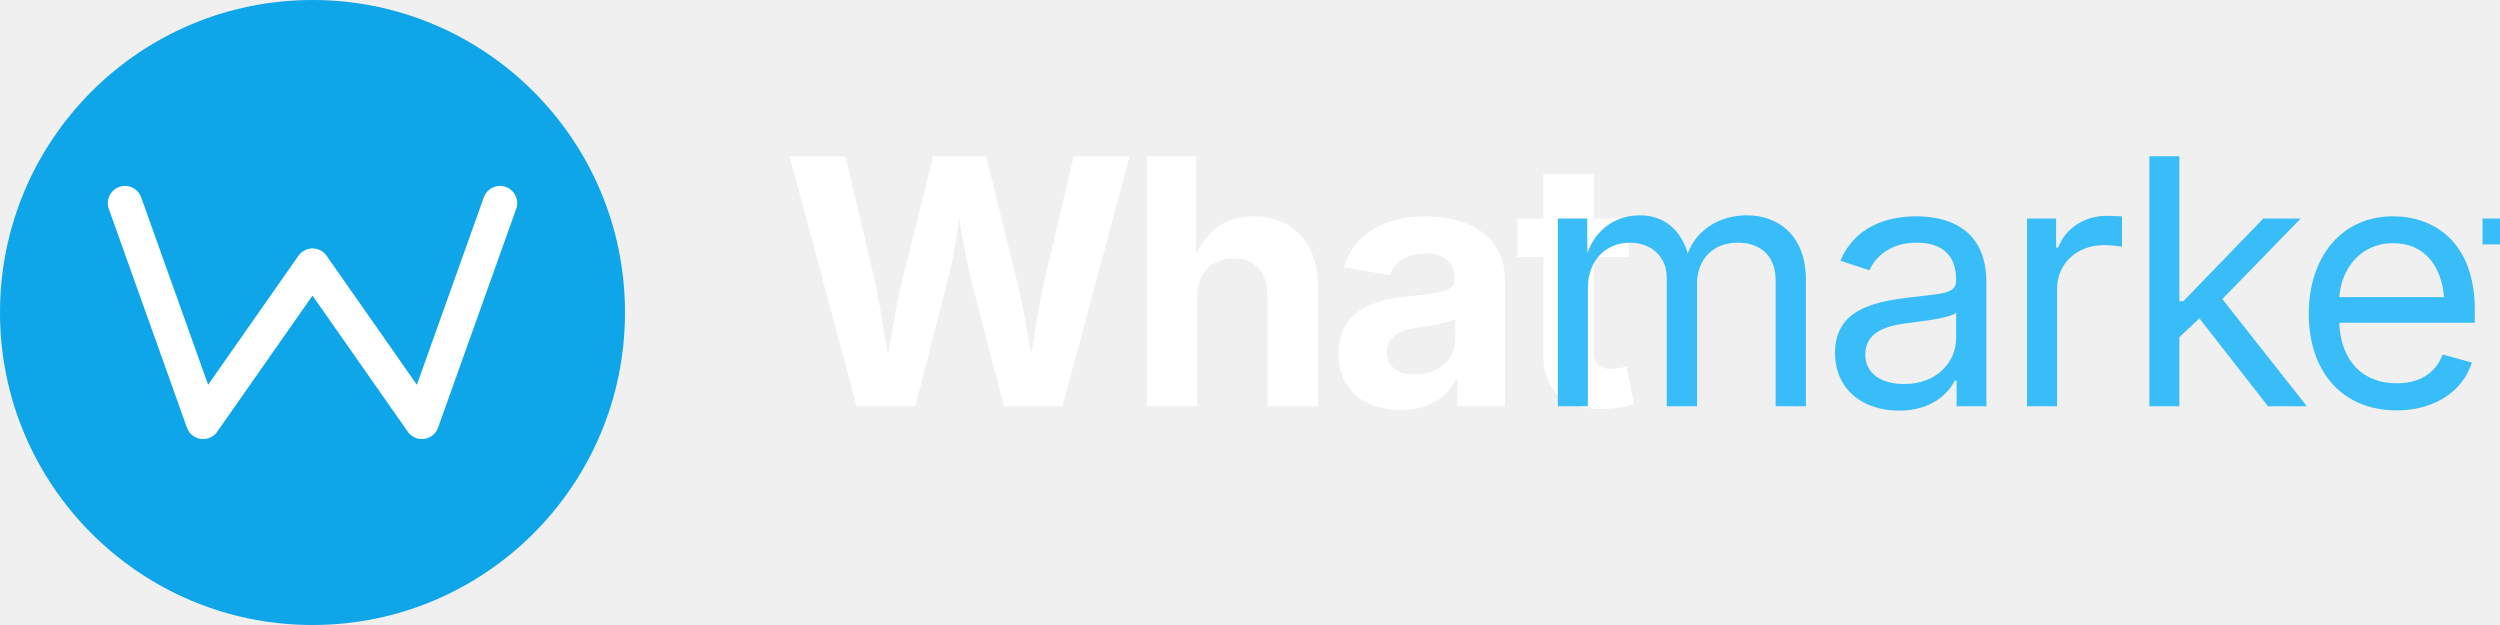
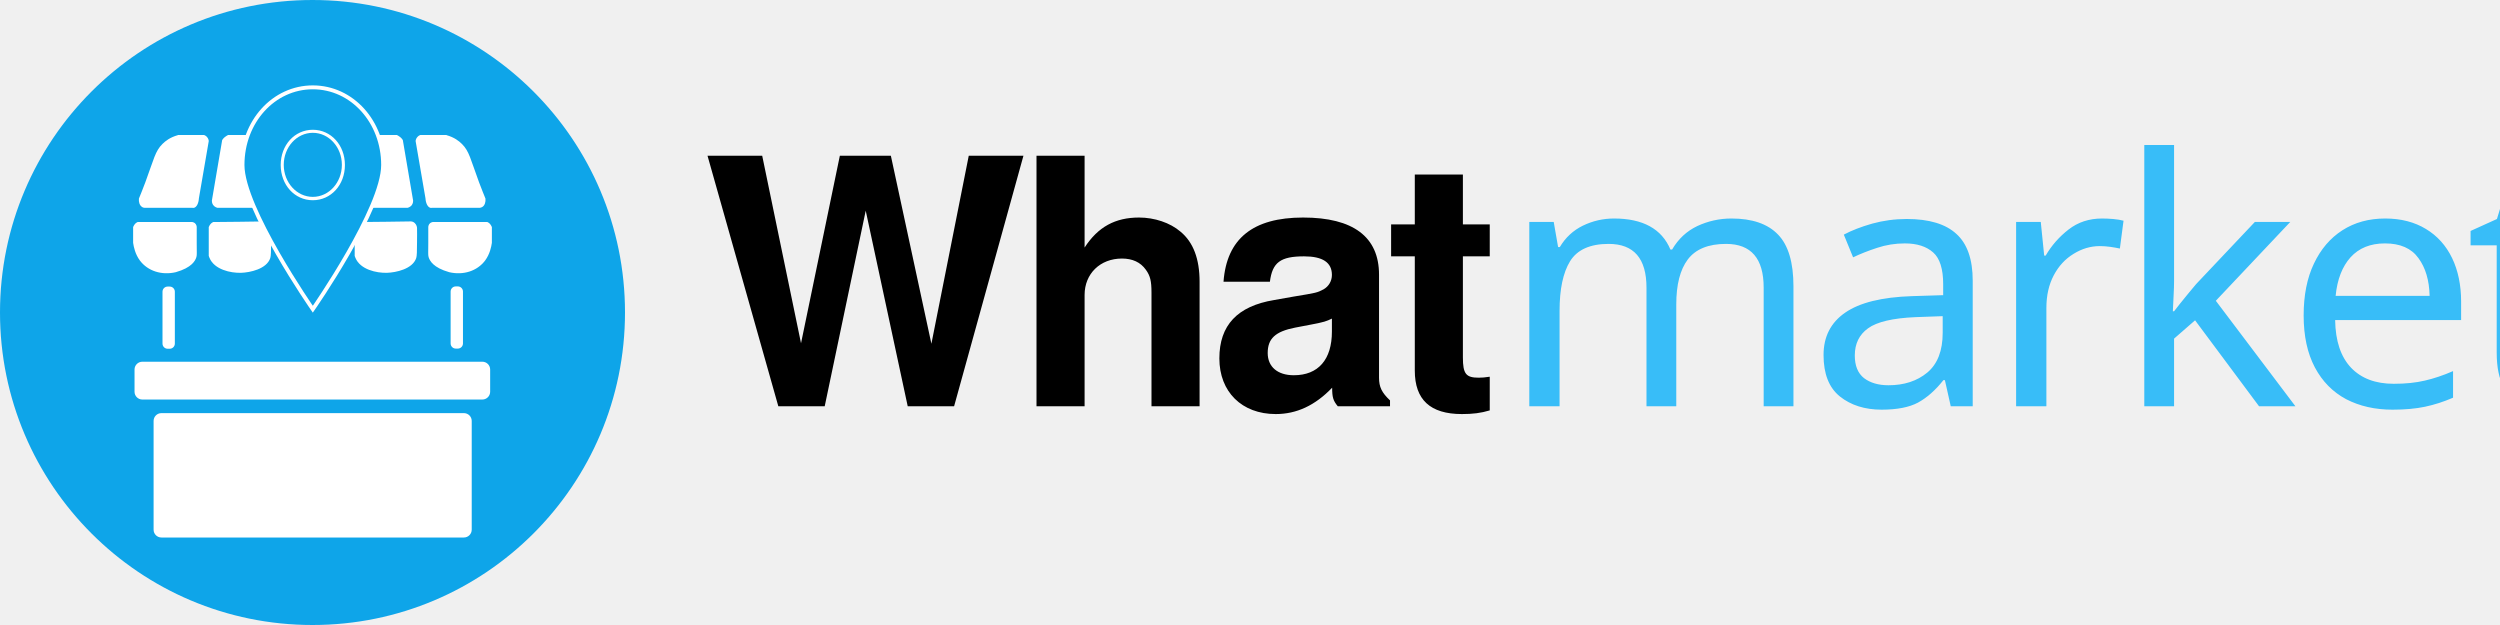
- <svg xmlns="http://www.w3.org/2000/svg" width="160" height="40" viewBox="0 0 160 40" fill="none">
-   <circle cx="20" cy="20" r="20" fill="#0EA5E9" />
-   <path d="M8 13L13 27L20 17L27 27L32 13" stroke="white" stroke-width="2.2" stroke-linecap="round" stroke-linejoin="round" />
-   <text x="50" y="26" font-family="-apple-system,BlinkMacSystemFont,'Inter',system-ui,sans-serif" font-size="22" font-weight="700" fill="white" letter-spacing="-0.8">What</text>
-   <text x="98" y="26" font-family="-apple-system,BlinkMacSystemFont,'Inter',system-ui,sans-serif" font-size="22" font-weight="400" fill="#38BDF8" letter-spacing="-0.8">market</text>
+ <svg xmlns="http://www.w3.org/2000/svg" id="Calque_1" version="1.1" viewBox="0 0 160 40">
+   <defs>
+     <style>
+       .st0 {
+         stroke: #fff;
+         stroke-miterlimit: 10;
+         stroke-width: .25px;
+       }
+ 
+       .st0, .st1 {
+         fill: #0ea5e9;
+       }
+ 
+       .st2 {
+         fill: #fff;
+       }
+ 
+       .st3 {
+         font-family: Helvetica-Bold, Helvetica;
+         font-weight: 700;
+       }
+ 
+       .st3, .st4 {
+         font-size: 22px;
+         isolation: isolate;
+         letter-spacing: -.04em;
+       }
+ 
+       .st4 {
+         fill: #38bdf8;
+         font-family: MyriadPro-Regular, 'Myriad Pro';
+       }
+     </style>
+   </defs>
+   <circle class="st1" cx="20" cy="20" r="20" />
+   <text class="st3" transform="translate(45 26)">
+     <tspan x="0" y="0">What</tspan>
+   </text>
+   <text class="st4" transform="translate(96 26)">
+     <tspan x="0" y="0">market</tspan>
+   </text>
+   <g>
+     <g>
+       <rect class="st2" x="9.83" y="26.44" width="20.36" height="7.96" rx=".5" ry=".5" />
+       <rect class="st2" x="8.61" y="23.15" width="22.76" height="2.42" rx=".5" ry=".5" />
+       <rect class="st2" x="10.4" y="18.34" width=".79" height="3.98" rx=".33" ry=".33" />
+       <rect class="st2" x="28.84" y="18.33" width=".79" height="3.98" rx=".33" ry=".33" />
+       <path class="st2" d="M8.81,14.21h3.5s.1.02.16.07c.1.08.12.21.12.23v1.06c0,.61.02.73-.02.88-.07.24-.3.68-1.32.97-.9.21-1.79-.07-2.3-.75-.3-.41-.39-.86-.43-1.13v-1.01c.02-.05.07-.15.15-.23.05-.05.1-.07.14-.09Z" />
+       <path class="st2" d="M31.19,14.21h-3.5s-.1.02-.16.07c-.1.08-.12.21-.12.23v1.06c0,.61-.02.73.02.88.07.24.3.68,1.32.97.9.21,1.79-.07,2.3-.75.3-.41.39-.86.43-1.13v-1.01c-.02-.05-.07-.15-.15-.23-.05-.05-.1-.07-.14-.09Z" />
+       <path class="st2" d="M13.66,14.21c1.1-.01,2.21-.02,3.31-.04.04,0,.14.02.23.1.13.12.15.28.15.32,0,.21.01.53,0,.91,0,.59-.01.88-.05,1.01-.23.71-1.3.93-1.87.95-.68.02-1.71-.21-2.02-.95-.02-.05-.04-.1-.05-.13v-1.85c.02-.05.07-.15.15-.23.05-.05.1-.07.14-.09h.01Z" />
+       <path class="st2" d="M18.31,14.21c1.1-.01,2.21-.02,3.31-.04.04,0,.14.02.23.1.13.12.15.28.15.32,0,.21.01.53,0,.91,0,.59-.01.88-.05,1.01-.23.71-1.3.93-1.87.95-.68.02-1.71-.21-2.02-.95-.02-.05-.04-.1-.05-.13v-1.85c.02-.05.07-.15.15-.23.05-.05.1-.07.14-.09h.01Z" />
+       <path class="st2" d="M23,14.21c1.1-.01,2.21-.02,3.31-.04.04,0,.14.02.23.1.13.12.15.28.15.32,0,.21.01.53,0,.91,0,.59-.01.88-.05,1.01-.23.71-1.3.93-1.87.95-.68.02-1.71-.21-2.02-.95-.02-.05-.04-.1-.05-.13v-1.85c.02-.05.07-.15.15-.23.05-.05.1-.07.14-.09h.01Z" />
+       <path class="st2" d="M11.39,8.64h1.67s.12.04.19.13c.09.1.11.22.11.26-.21,1.22-.42,2.44-.63,3.66-.02.32-.14.56-.31.61-.03,0-.07.01-.12,0h-3.05c-.05,0-.12-.02-.18-.07-.14-.1-.2-.31-.18-.52.09-.22.24-.59.41-1.04.55-1.49.63-2,1.1-2.46.18-.18.48-.42.98-.56h.01Z" />
+       <path class="st2" d="M28.57,8.64h-1.67s-.12.04-.19.13c-.09.1-.11.22-.11.26.21,1.22.42,2.44.63,3.66.02.32.14.56.31.61.03,0,.07.01.12,0h3.05s.12-.02.18-.07c.14-.1.2-.31.18-.52-.09-.22-.24-.59-.41-1.04-.55-1.49-.63-2-1.1-2.46-.18-.18-.48-.42-.98-.56h0Z" />
+       <path class="st2" d="M14.22,8.96c.04-.06.1-.14.2-.21.07-.05.13-.09.18-.11h2.57s.14.08.21.18c.07.09.1.17.12.23-.05,1.26-.1,2.51-.14,3.77,0,.05-.01.17-.1.29-.1.14-.24.18-.28.19h-3.07s-.17-.04-.27-.18c-.08-.12-.08-.24-.08-.28.22-1.29.44-2.58.66-3.88Z" />
+       <path class="st2" d="M25.78,8.96c-.04-.06-.1-.14-.2-.21-.07-.05-.13-.09-.18-.11h-2.57s-.14.08-.21.18c-.07.09-.1.17-.12.23.05,1.26.1,2.51.14,3.77,0,.05.01.17.1.29.1.14.24.18.28.19h3.07s.17-.04.27-.18c.08-.12.08-.24.08-.28-.22-1.29-.44-2.58-.66-3.88Z" />
+       <path class="st2" d="M18.3,8.93s.02-.13.1-.21c.06-.06.12-.07.15-.08h2.89s.12.04.2.13c.09.12.08.25.08.28.12,2.03.17,3.52.15,3.83,0,.08-.02.24-.13.34-.08.07-.17.08-.24.07h-2.99s-.17-.04-.27-.18c-.08-.12-.08-.24-.08-.28.05-1.3.1-2.61.16-3.91h-.02Z" />
+     </g>
+     <path class="st0" d="M20.02,5.59c-2.51,0-4.5,2.2-4.5,4.97s4.5,9.23,4.5,9.23c0,0,4.5-6.46,4.5-9.23s-1.99-4.97-4.5-4.97ZM20.02,12.69c-1.09,0-1.93-.92-1.93-2.13s.84-2.13,1.93-2.13,1.93.92,1.93,2.13-.84,2.13-1.93,2.13Z" data-original="#000000" />
+     <ellipse class="st1" cx="20.02" cy="10.55" rx="1.86" ry="2.05" />
+   </g>
</svg>
